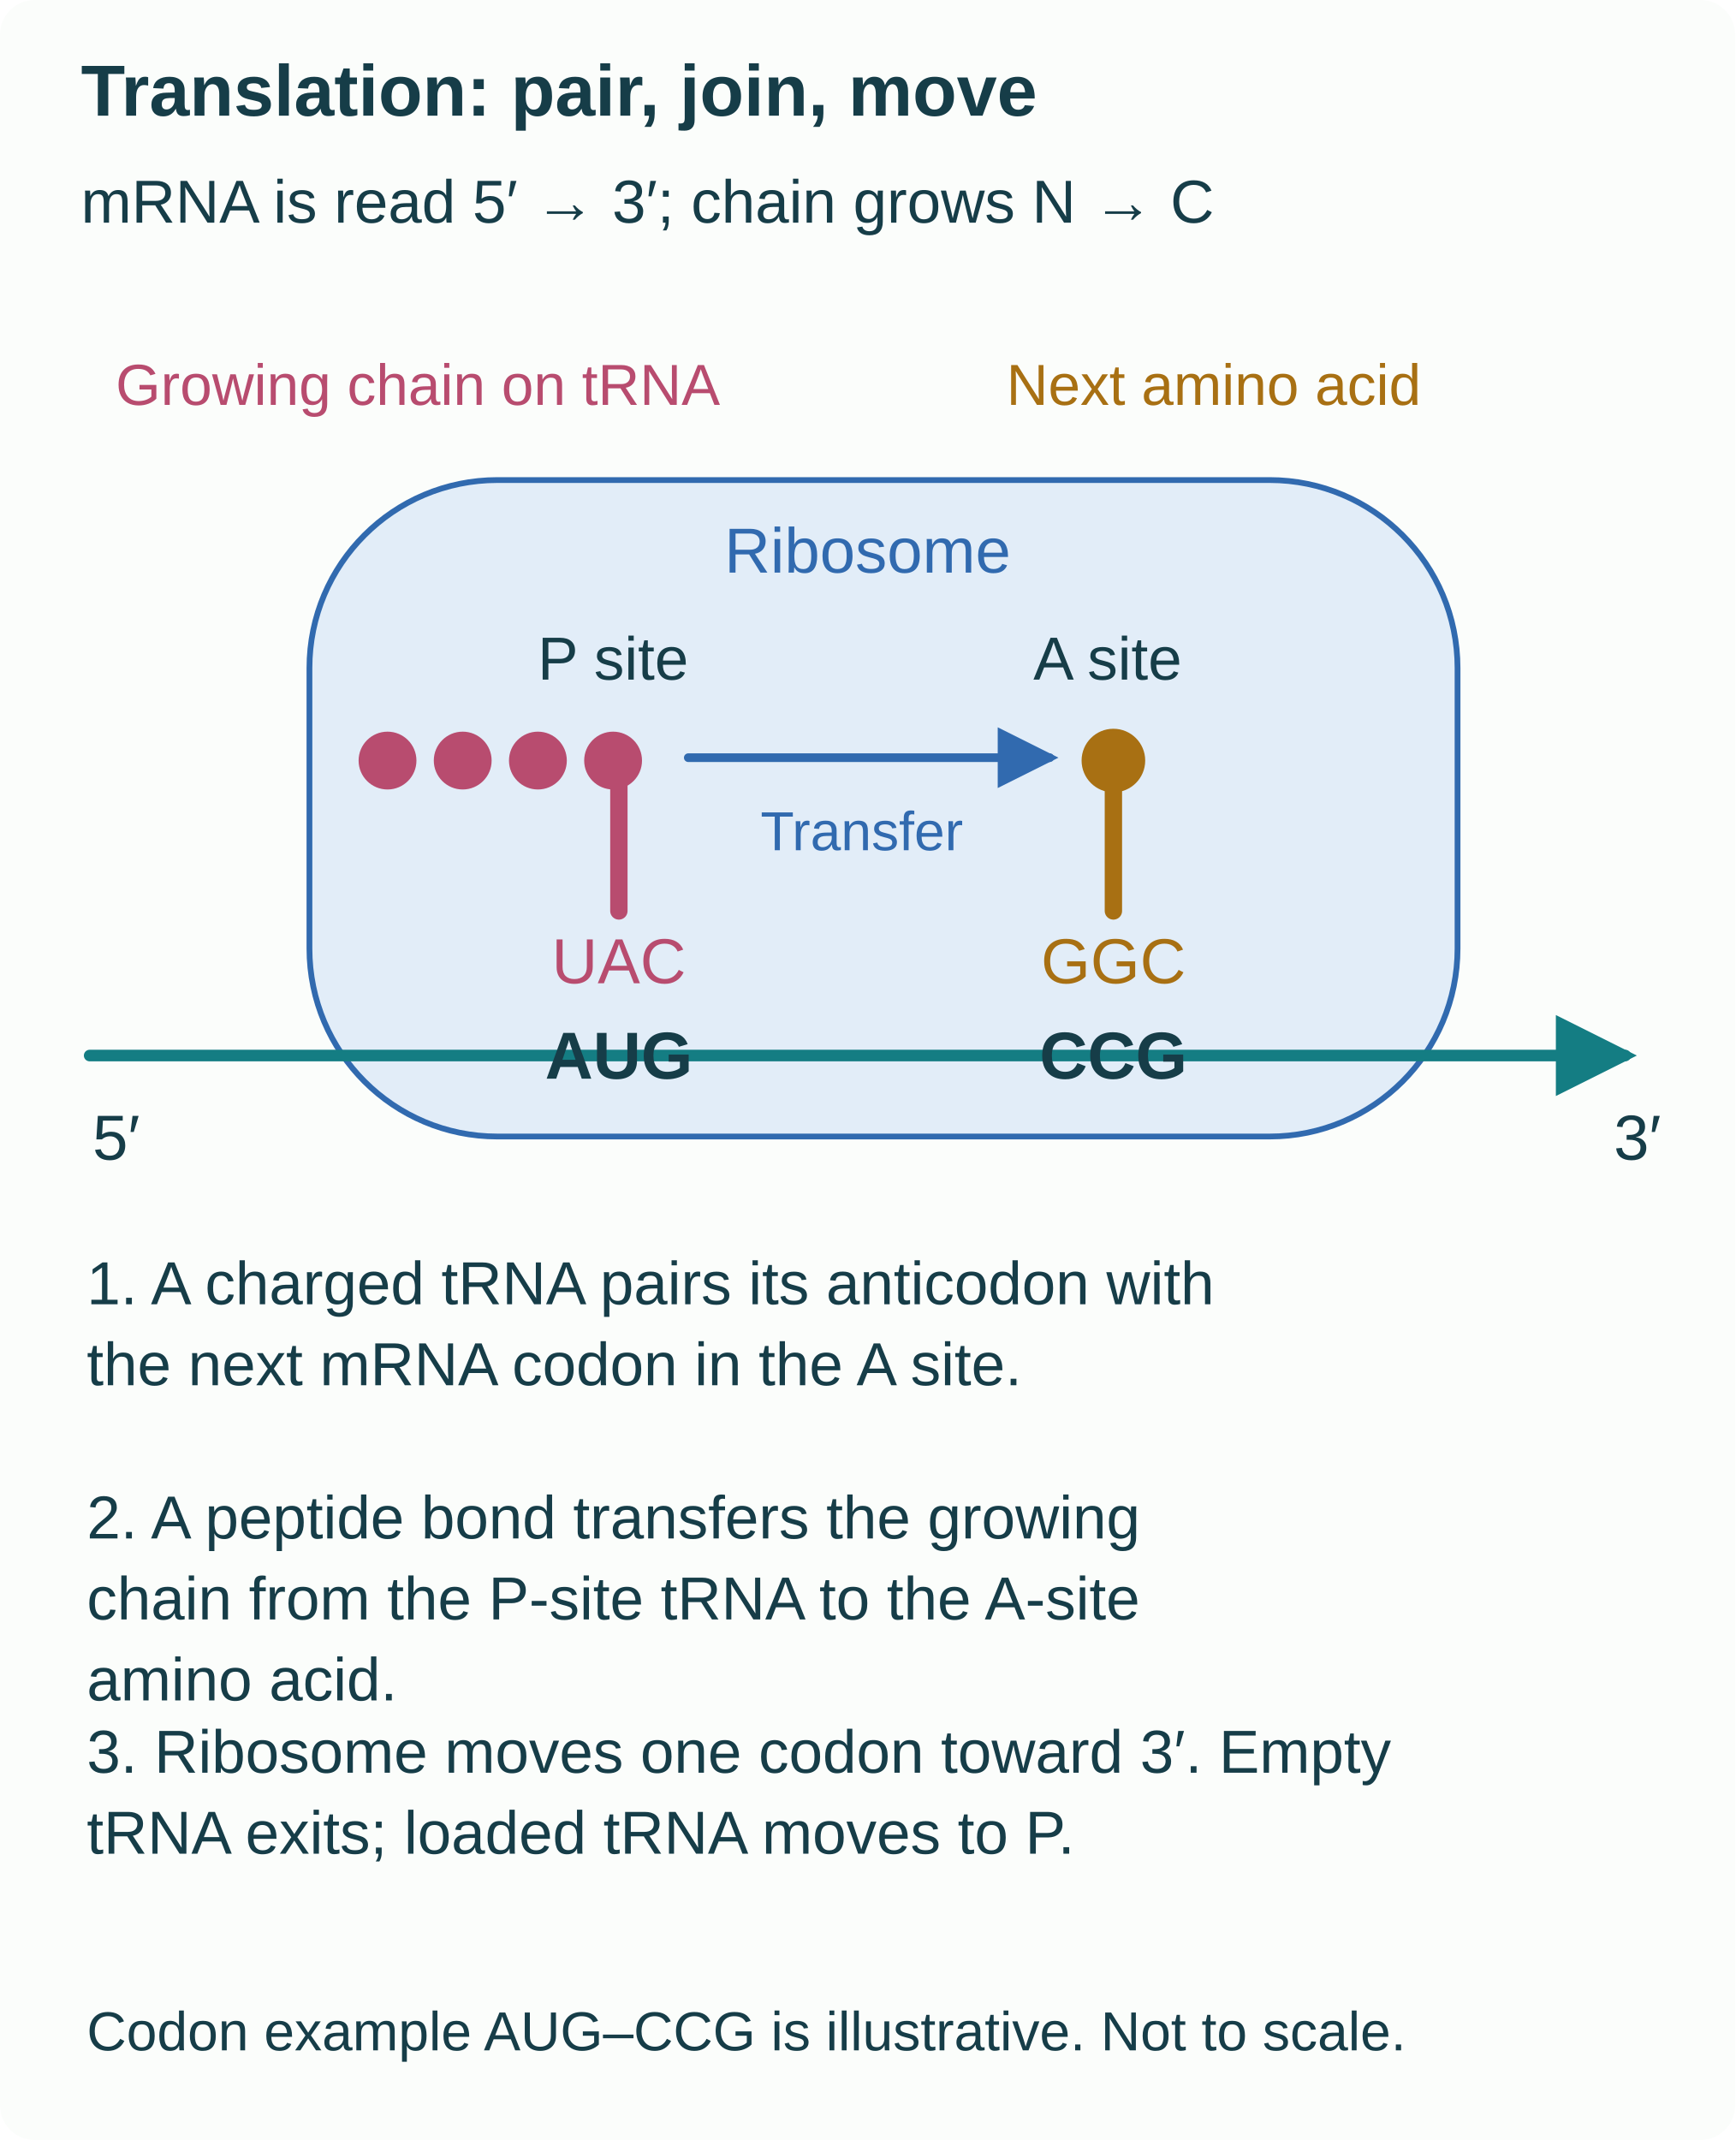
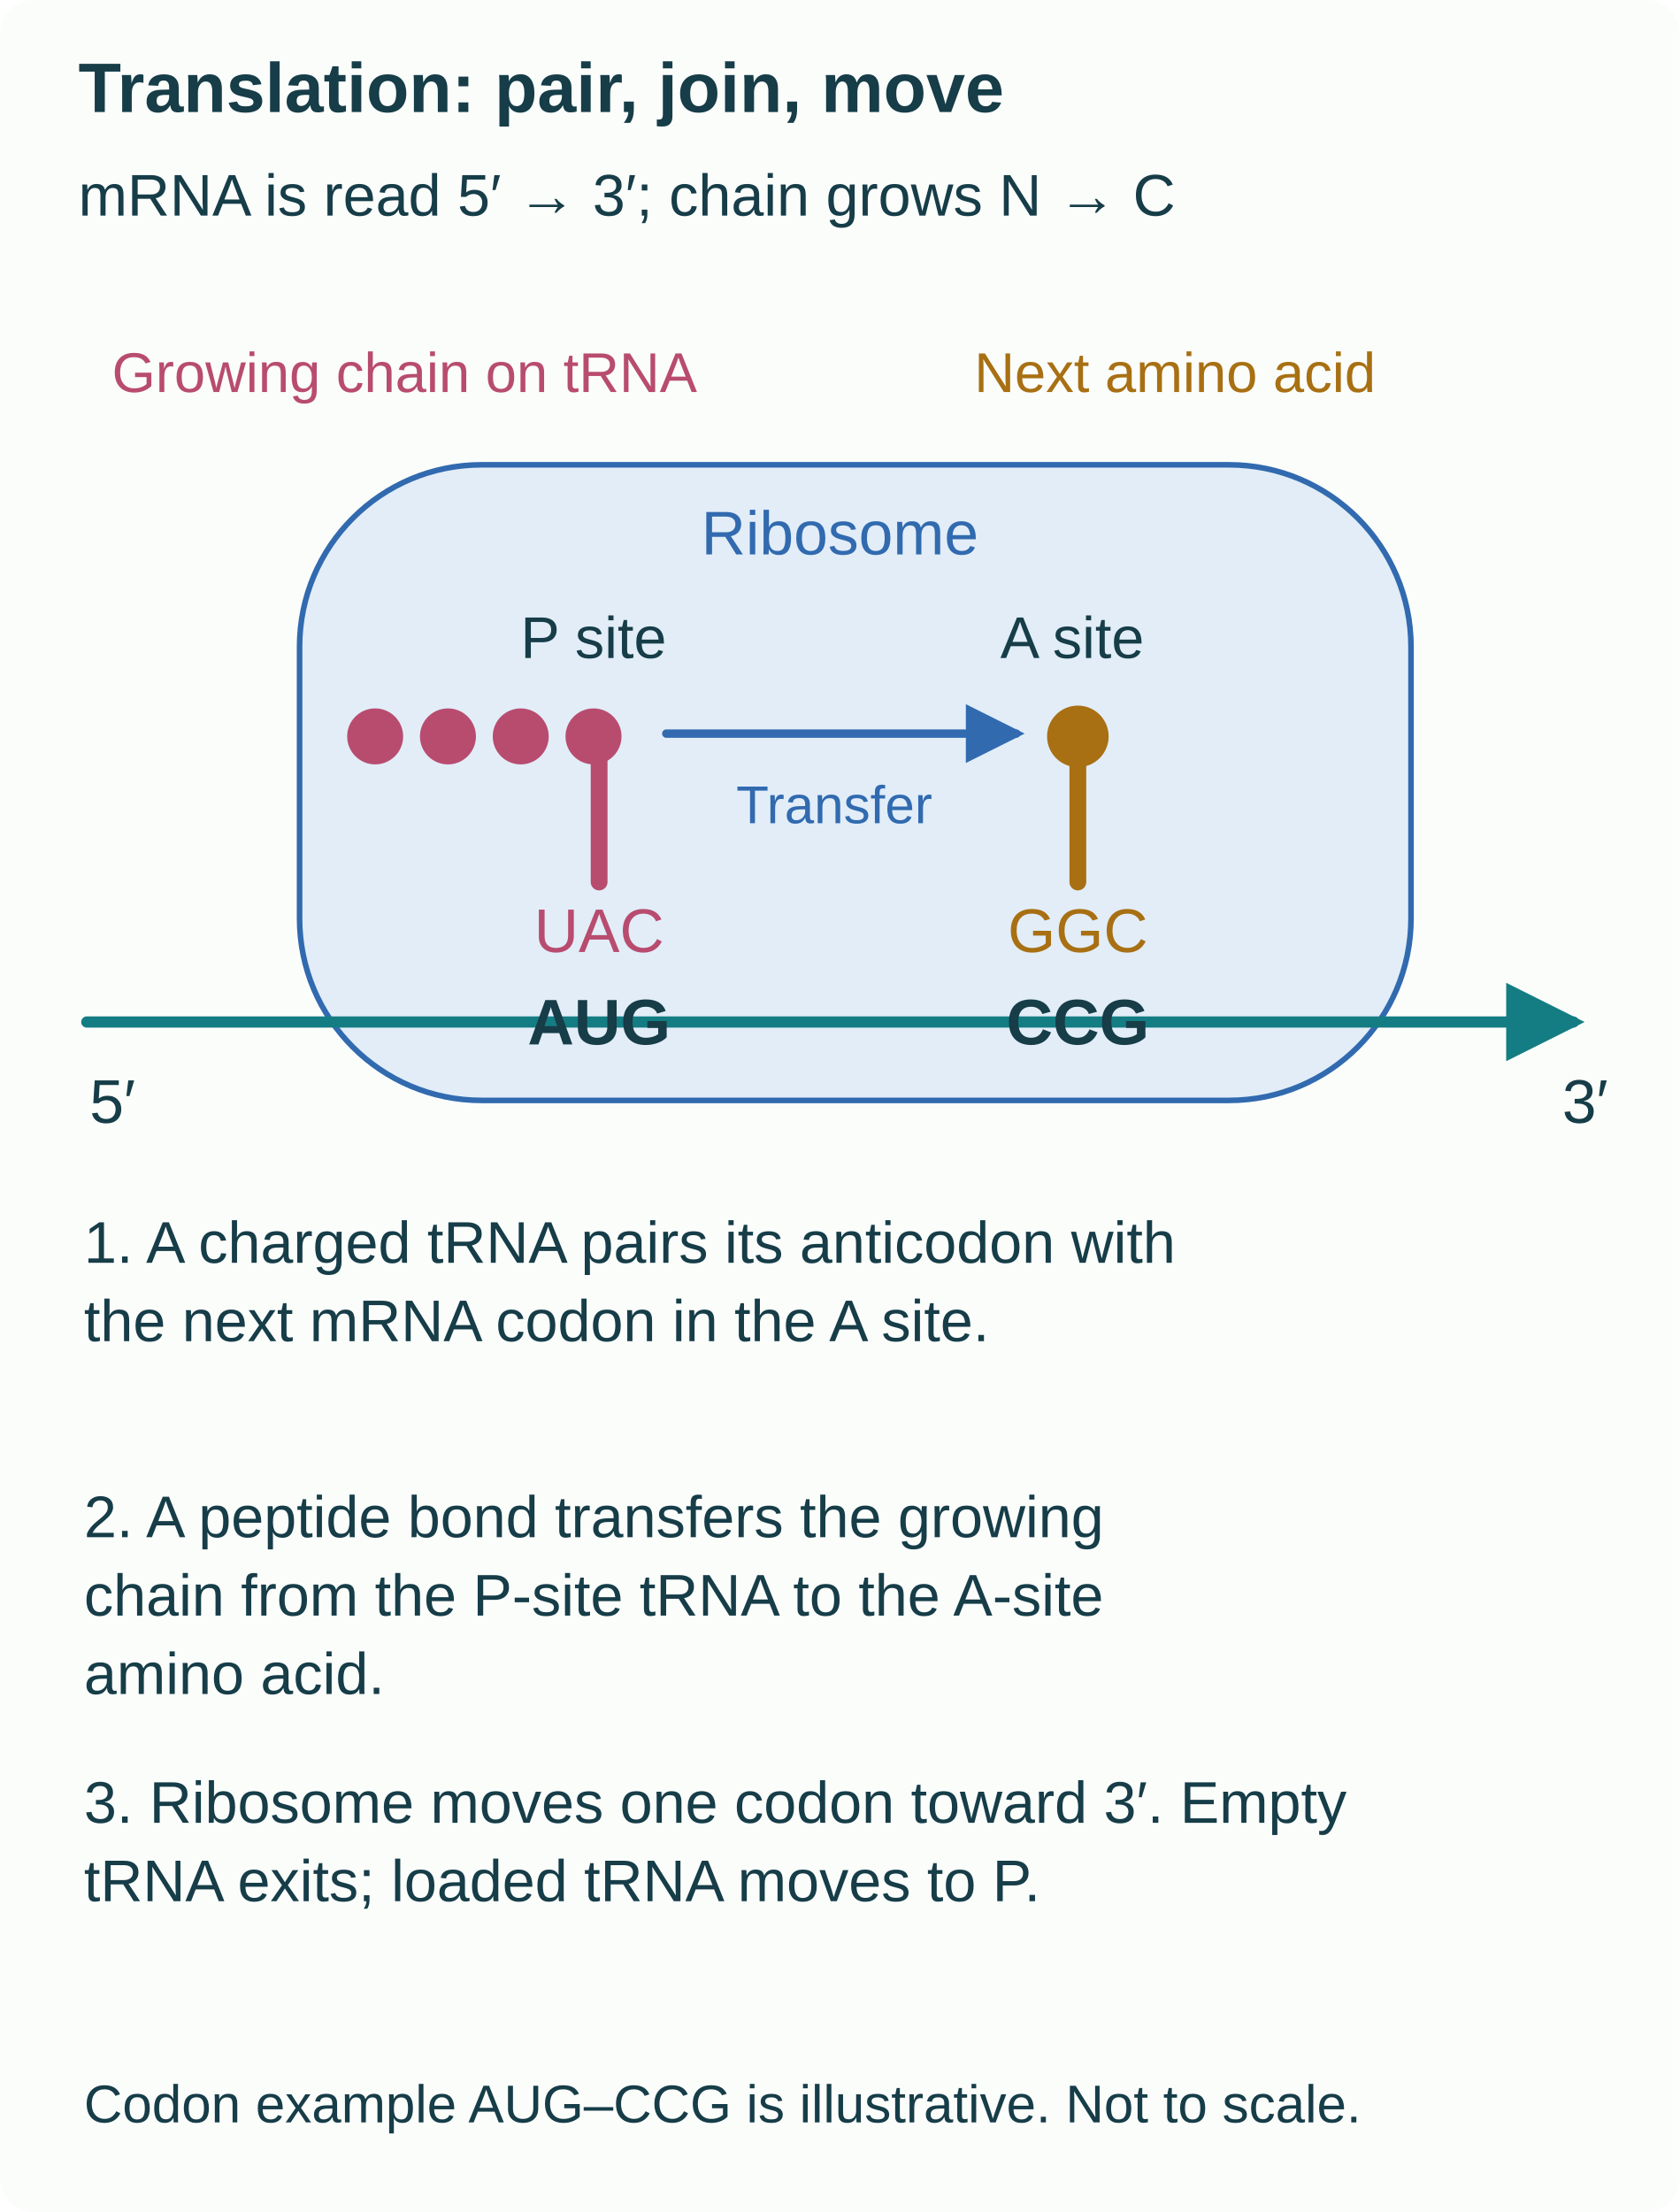
- <svg xmlns="http://www.w3.org/2000/svg" viewBox="0 0 600 740" role="img" aria-labelledby="title desc">
+ <svg xmlns="http://www.w3.org/2000/svg" viewBox="0 0 600 790" role="img" aria-labelledby="title desc">
  <defs>
    <marker id="147d83" markerWidth="7" markerHeight="7" refX="6" refY="3.5" orient="auto">
      <path d="M0 0L7 3.5L0 7Z" fill="#147d83" />
    </marker>
    <marker id="316aaf" markerWidth="7" markerHeight="7" refX="6" refY="3.5" orient="auto">
      <path d="M0 0L7 3.5L0 7Z" fill="#316aaf" />
    </marker>
    <marker id="b84c6f" markerWidth="7" markerHeight="7" refX="6" refY="3.5" orient="auto">
      <path d="M0 0L7 3.5L0 7Z" fill="#b84c6f" />
    </marker>
    <marker id="a87013" markerWidth="7" markerHeight="7" refX="6" refY="3.5" orient="auto">
      <path d="M0 0L7 3.5L0 7Z" fill="#a87013" />
    </marker>
    <marker id="4c8759" markerWidth="7" markerHeight="7" refX="6" refY="3.5" orient="auto">
      <path d="M0 0L7 3.5L0 7Z" fill="#4c8759" />
    </marker>
  </defs>
-   <rect width="600" height="740" rx="12" fill="#fbfdfb" />
+   <rect width="600" height="790" rx="12" fill="#fbfdfb" />
  <g font-family="Arial, sans-serif">
    <text x="28" y="40" font-size="25" fill="#163d48" text-anchor="start" font-weight="700">Translation: pair, join, move</text>
    <text x="28" y="77" font-size="21" fill="#163d48" text-anchor="start" font-weight="400">mRNA is read 5′ → 3′; chain grows N → C</text>
    <rect x="107" y="166" width="397" height="227" rx="65" fill="#e2edf8" stroke="#316aaf" stroke-width="2" />
    <text x="300" y="198" font-size="22" fill="#316aaf" text-anchor="middle" font-weight="400">Ribosome</text>
    <text x="212" y="235" font-size="21" fill="#163d48" text-anchor="middle" font-weight="400">P site</text>
    <text x="383" y="235" font-size="21" fill="#163d48" text-anchor="middle" font-weight="400">A site</text>
    <path d="M214 266V315" fill="none" stroke="#b84c6f" stroke-width="6" stroke-linecap="round" stroke-linejoin="round" />
    <path d="M385 266V315" fill="none" stroke="#a87013" stroke-width="6" stroke-linecap="round" stroke-linejoin="round" />
    <text x="214" y="340" font-size="22" fill="#b84c6f" text-anchor="middle" font-weight="400">UAC</text>
    <text x="385" y="340" font-size="22" fill="#a87013" text-anchor="middle" font-weight="400">GGC</text>
    <path d="M31 365H562" fill="none" stroke="#147d83" stroke-width="4" stroke-linecap="round" stroke-linejoin="round" marker-end="url(#147d83)" />
    <text x="32" y="401" font-size="22" fill="#163d48" text-anchor="start" font-weight="400">5′</text>
    <text x="558" y="401" font-size="22" fill="#163d48" text-anchor="start" font-weight="400">3′</text>
    <text x="214" y="373" font-size="23" fill="#163d48" text-anchor="middle" font-weight="700">AUG</text>
    <text x="385" y="373" font-size="23" fill="#163d48" text-anchor="middle" font-weight="700">CCG</text>
    <circle cx="134" cy="263" r="10" fill="#b84c6f" />
    <circle cx="160" cy="263" r="10" fill="#b84c6f" />
    <circle cx="186" cy="263" r="10" fill="#b84c6f" />
    <circle cx="212" cy="263" r="10" fill="#b84c6f" />
    <circle cx="385" cy="263" r="11" fill="#a87013" />
    <path d="M238 262H363" fill="none" stroke="#316aaf" stroke-width="3" stroke-linecap="round" stroke-linejoin="round" marker-end="url(#316aaf)" />
    <text x="298" y="294" font-size="19" fill="#316aaf" text-anchor="middle" font-weight="400">Transfer</text>
    <text x="40" y="140" font-size="20" fill="#b84c6f" text-anchor="start" font-weight="400">Growing chain on tRNA</text>
    <text x="348" y="140" font-size="20" fill="#a87013" text-anchor="start" font-weight="400">Next amino acid</text>
    <text x="30" y="451" font-size="21" fill="#163d48" text-anchor="start" font-weight="400">1. A charged tRNA pairs its anticodon with</text>
    <text x="30" y="479" font-size="21" fill="#163d48" text-anchor="start" font-weight="400">the next mRNA codon in the A site.</text>
-     <text x="30" y="532" font-size="21" fill="#163d48" text-anchor="start" font-weight="400">2. A peptide bond transfers the growing</text>
-     <text x="30" y="560" font-size="21" fill="#163d48" text-anchor="start" font-weight="400">chain from the P-site tRNA to the A-site</text>
-     <text x="30" y="588" font-size="21" fill="#163d48" text-anchor="start" font-weight="400">amino acid.</text>
-     <text x="30" y="613" font-size="21" fill="#163d48" text-anchor="start" font-weight="400">3. Ribosome moves one codon toward 3′. Empty</text>
-     <text x="30" y="641" font-size="21" fill="#163d48" text-anchor="start" font-weight="400">tRNA exits; loaded tRNA moves to P.</text>
-     <text x="30" y="709" font-size="19" fill="#163d48" text-anchor="start" font-weight="400">Codon example AUG–CCG is illustrative. Not to scale.</text>
+     <text x="30" y="549" font-size="21" fill="#163d48" text-anchor="start" font-weight="400">2. A peptide bond transfers the growing</text>
+     <text x="30" y="577" font-size="21" fill="#163d48" text-anchor="start" font-weight="400">chain from the P-site tRNA to the A-site</text>
+     <text x="30" y="605" font-size="21" fill="#163d48" text-anchor="start" font-weight="400">amino acid.</text>
+     <text x="30" y="651" font-size="21" fill="#163d48" text-anchor="start" font-weight="400">3. Ribosome moves one codon toward 3′. Empty</text>
+     <text x="30" y="679" font-size="21" fill="#163d48" text-anchor="start" font-weight="400">tRNA exits; loaded tRNA moves to P.</text>
+     <text x="30" y="758" font-size="19" fill="#163d48" text-anchor="start" font-weight="400">Codon example AUG–CCG is illustrative. Not to scale.</text>
  </g>
</svg>
